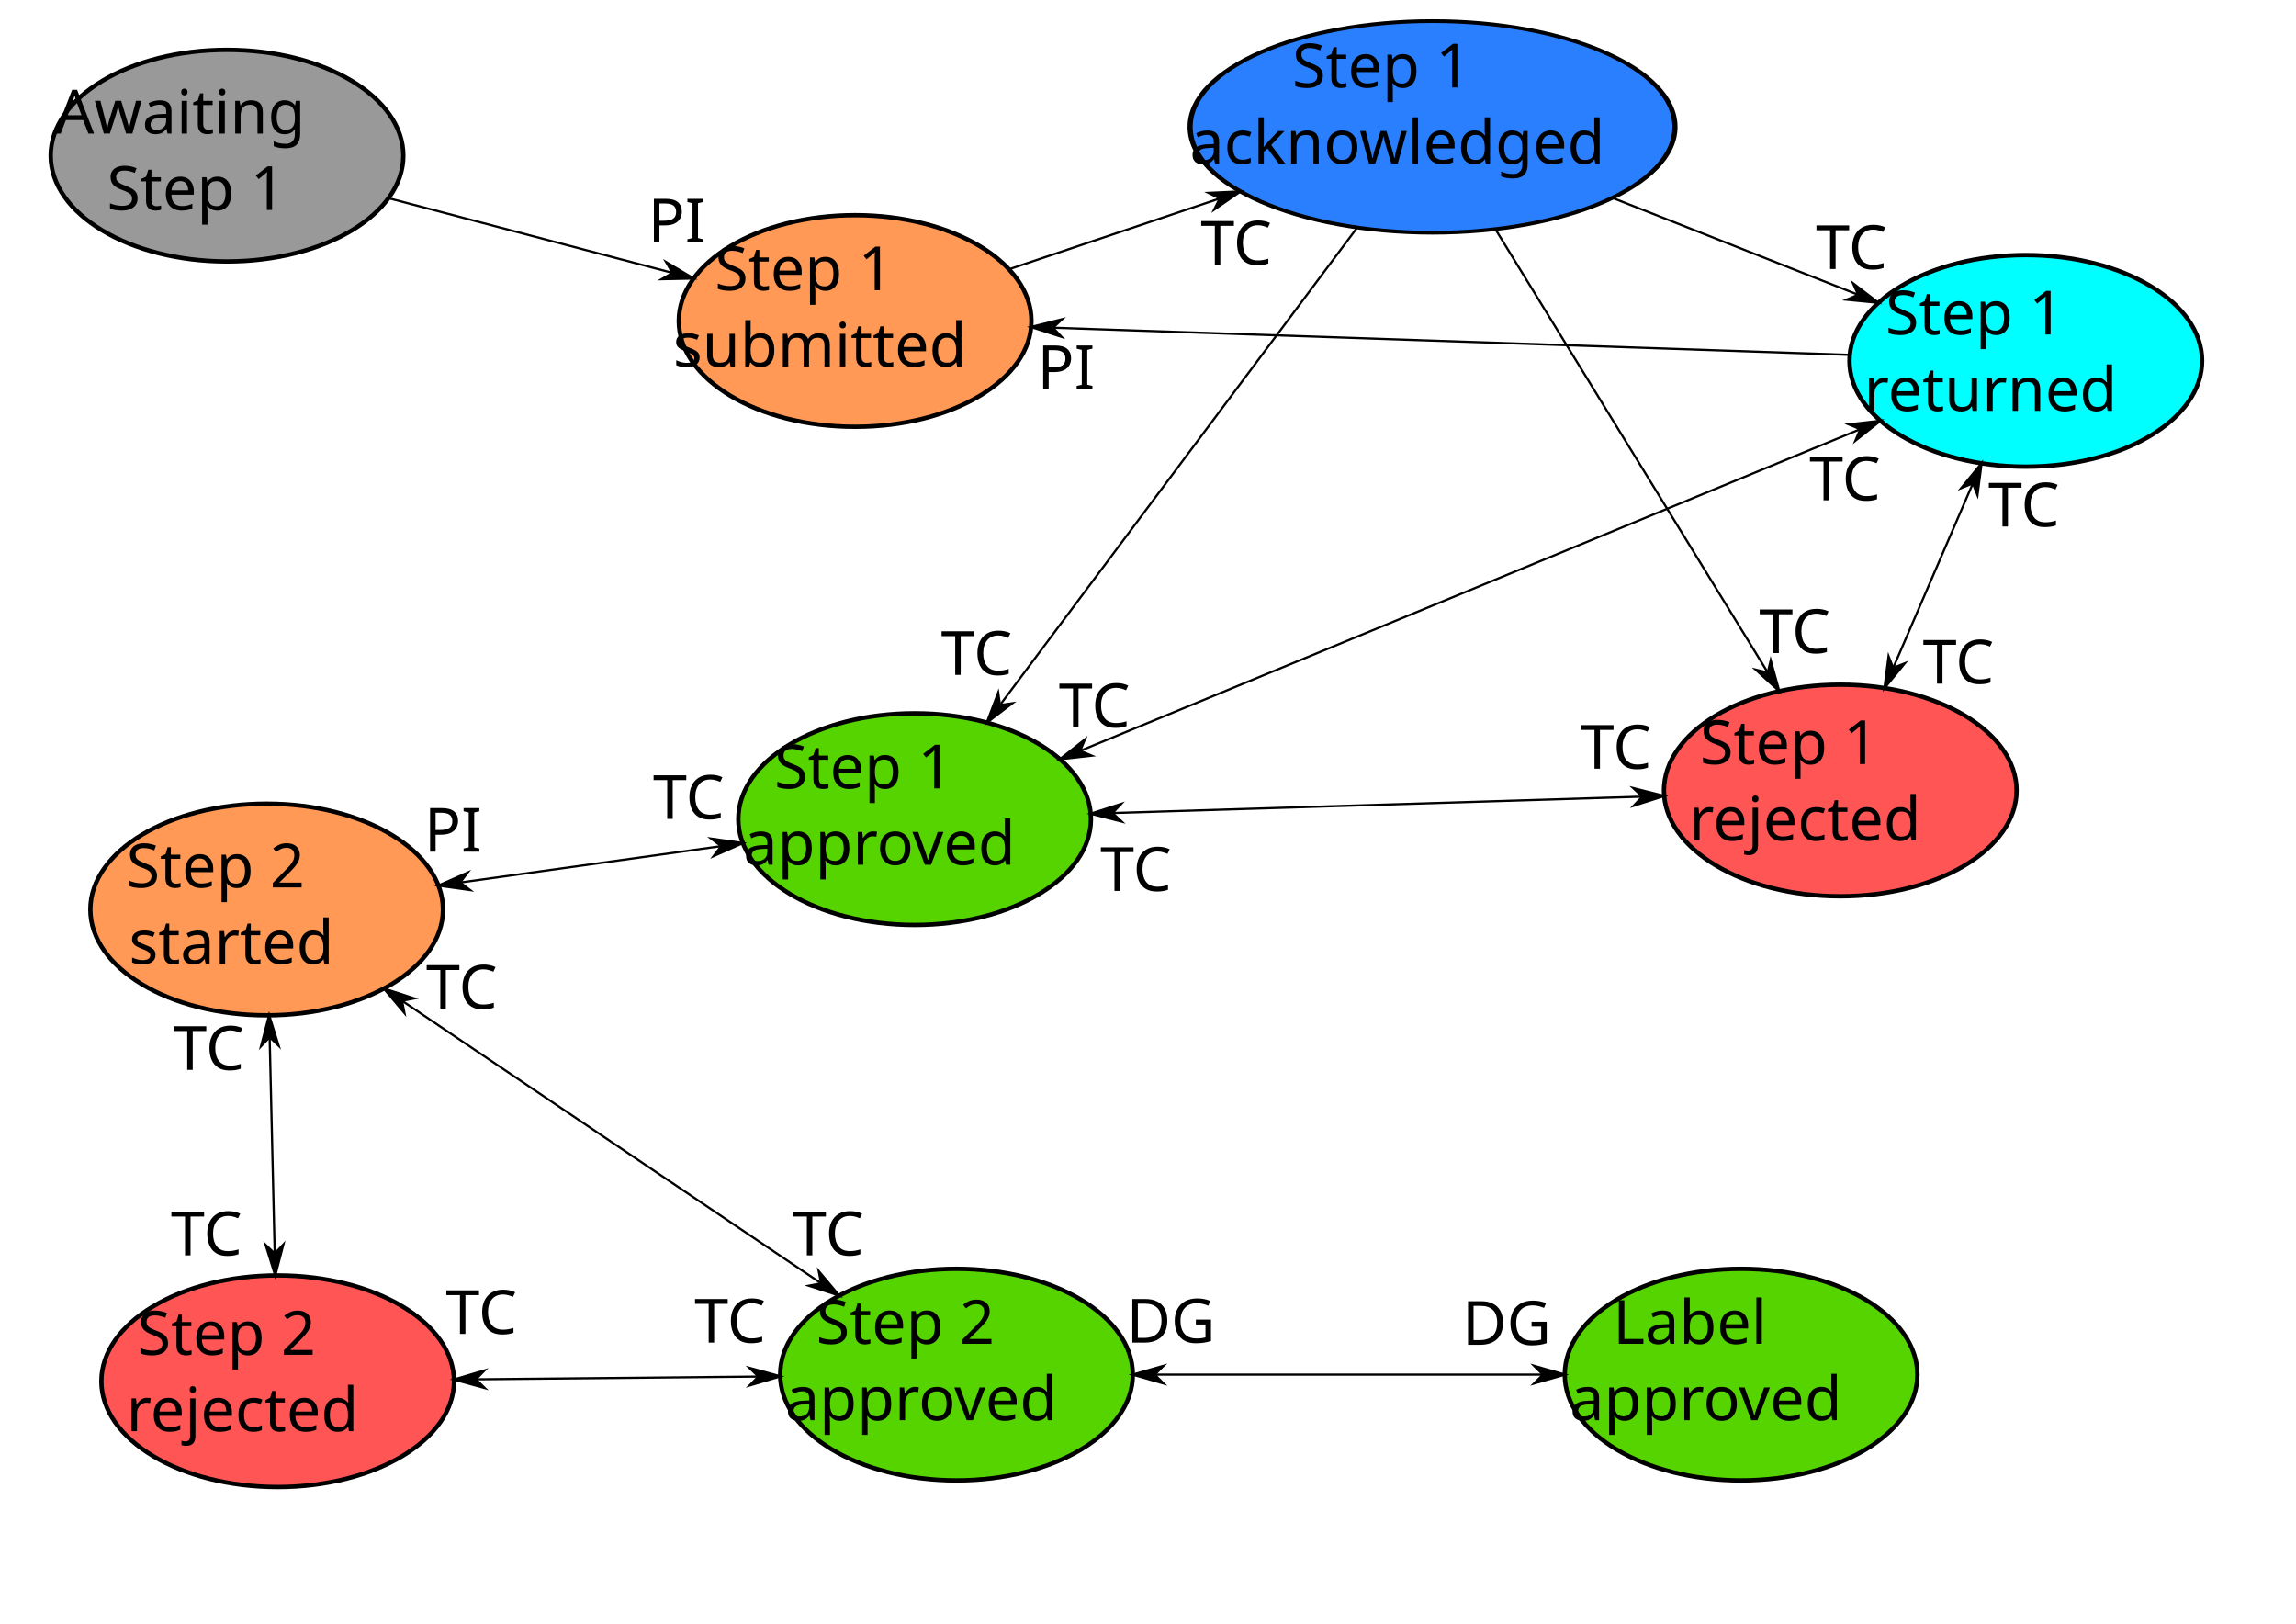
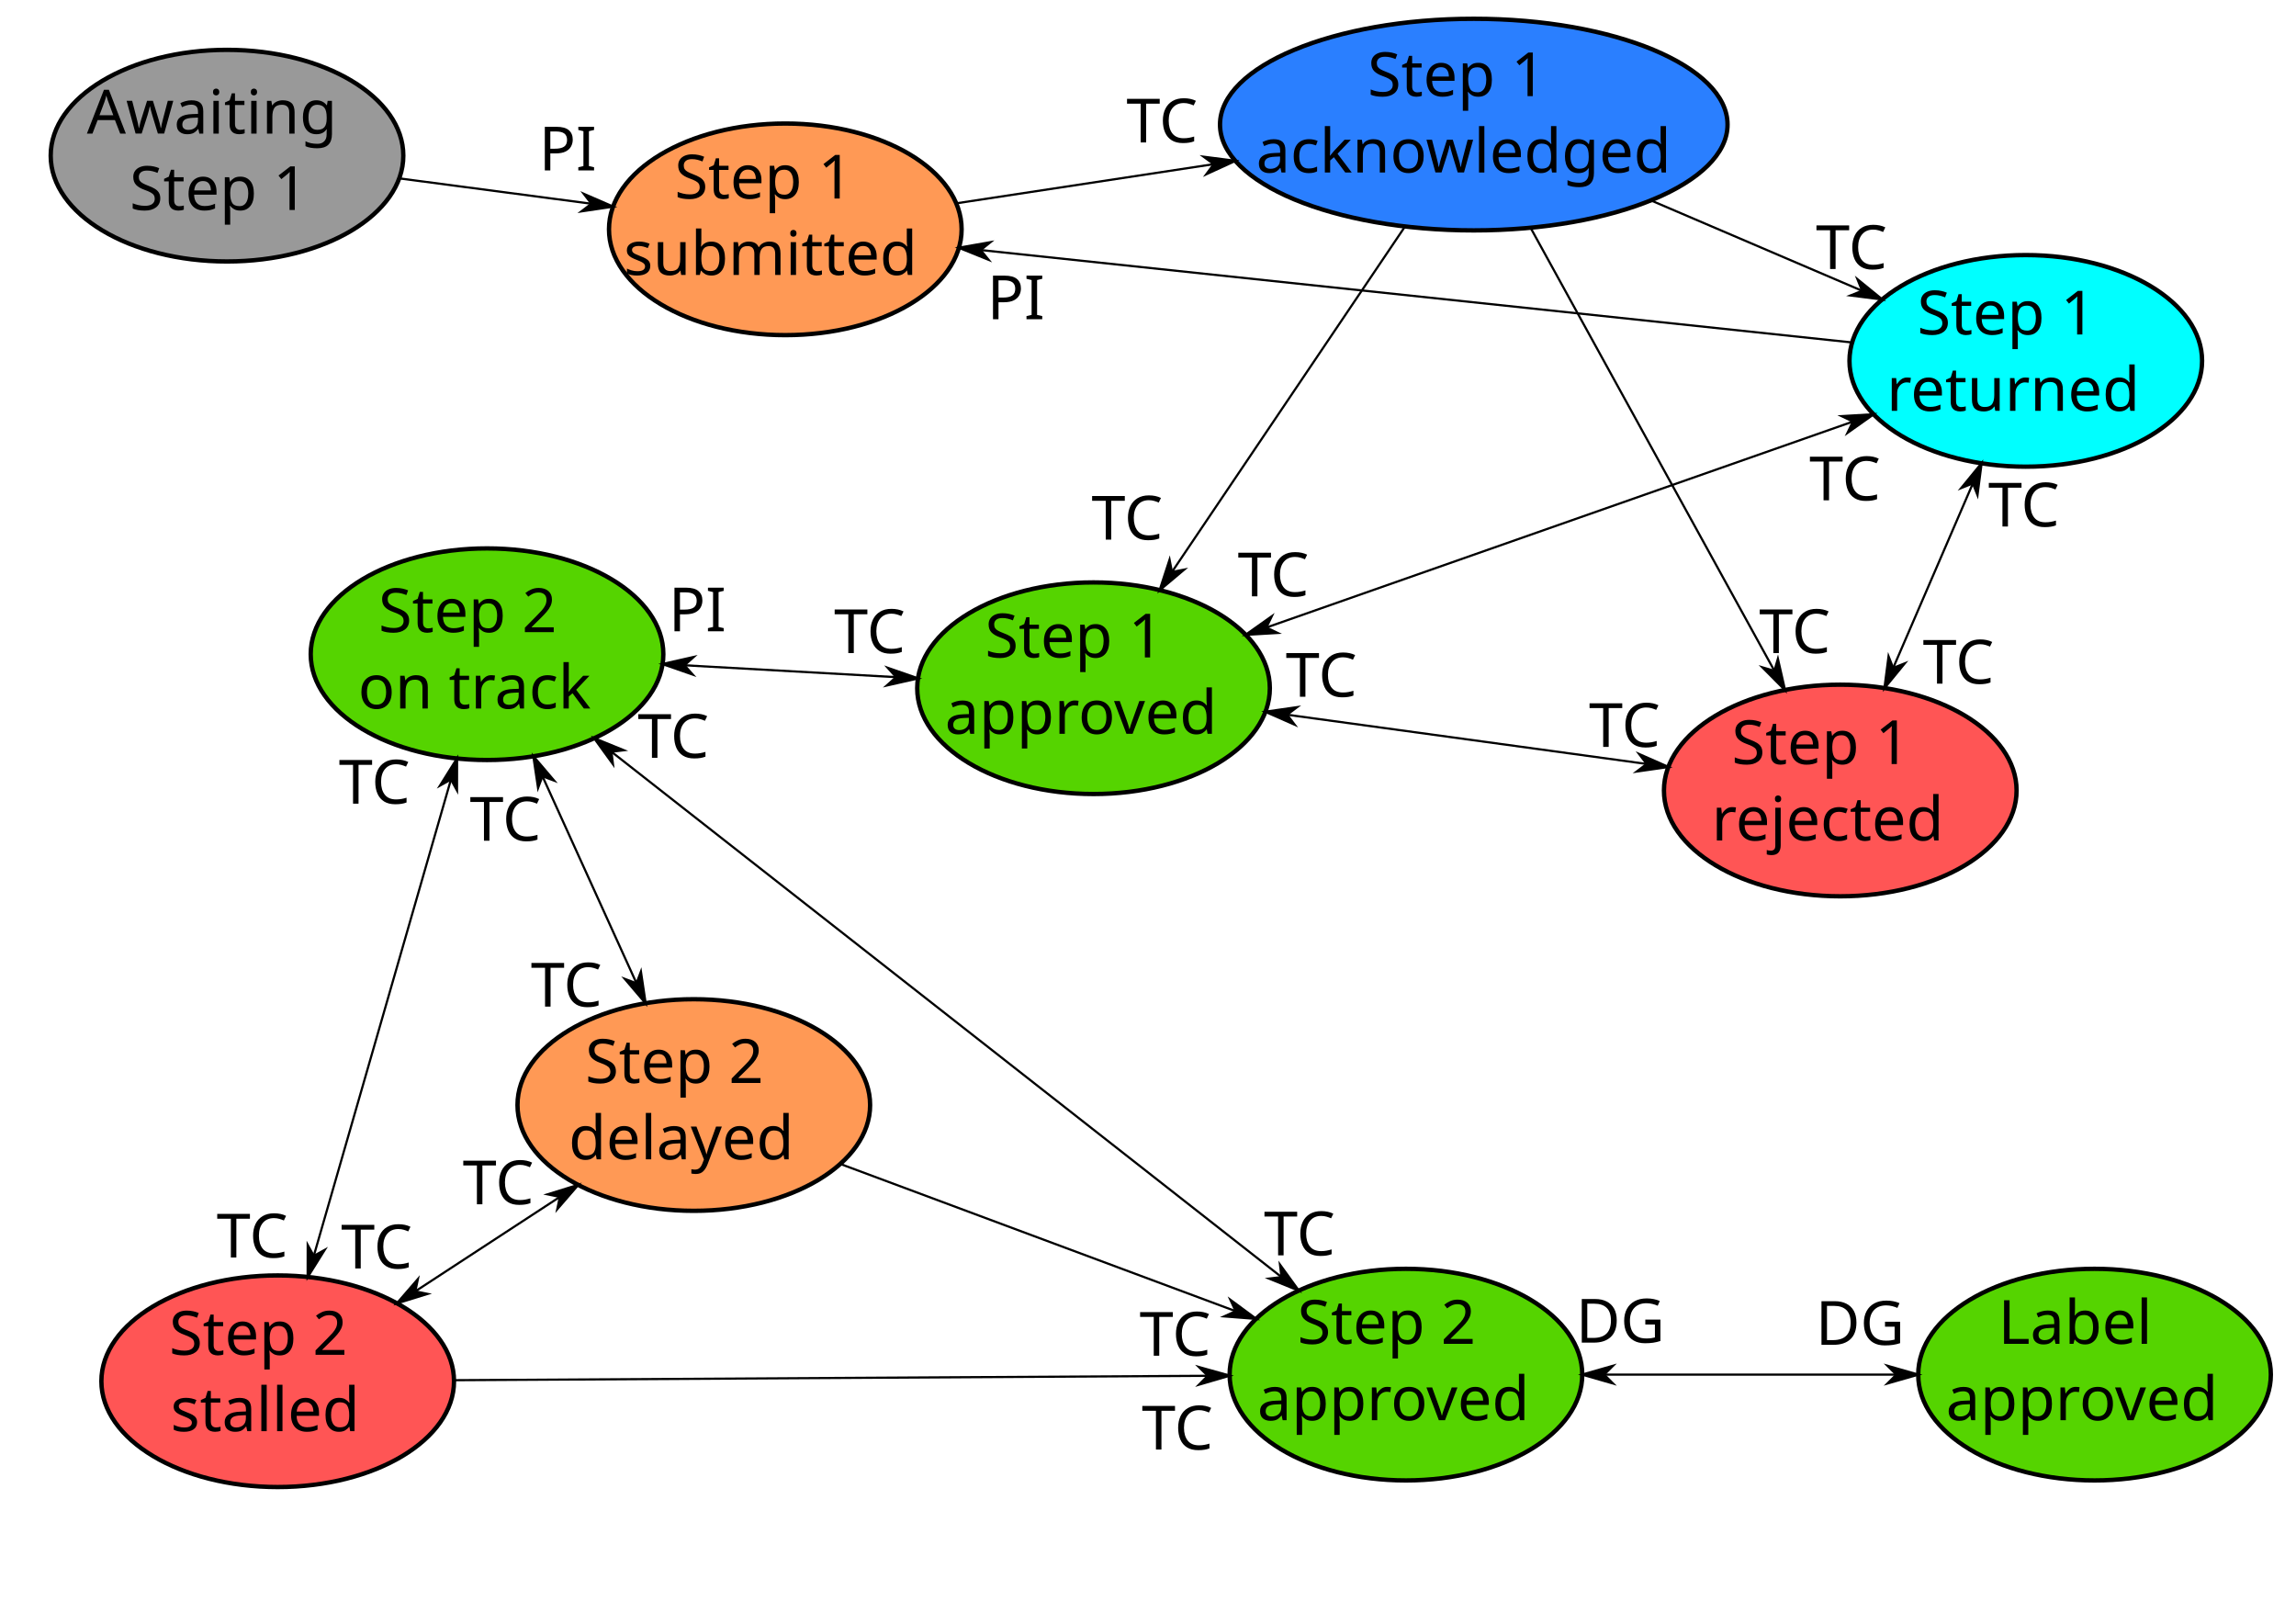
<svg xmlns="http://www.w3.org/2000/svg" width="1052.362" height="744.094" id="svg2" version="1.1">
  <defs id="defs4">
    <marker orient="auto" refY="0.0" refX="0.0" id="Arrow1Lstart" style="overflow:visible">
      <path id="path3986" d="M 0.0,0.0 L 5.0,-5.0 L -12.5,0.0 L 5.0,5.0 L 0.0,0.0 z " style="fill-rule:evenodd;stroke:#000000;stroke-width:1.0pt" transform="scale(0.8) translate(12.5,0)" />
    </marker>
    <marker orient="auto" refY="0.0" refX="0.0" id="Arrow1Lend" style="overflow:visible;">
      <path id="path3989" d="M 0.0,0.0 L 5.0,-5.0 L -12.5,0.0 L 5.0,5.0 L 0.0,0.0 z " style="fill-rule:evenodd;stroke:#000000;stroke-width:1.0pt;" transform="scale(0.8) rotate(180) translate(12.5,0)" />
    </marker>
  </defs>
  <g id="layer1" transform="translate(0,-308.2677)">
    <path style="fill:#999999;fill-opacity:1;stroke:#000000;stroke-width:2;stroke-miterlimit:4;stroke-opacity:1;stroke-dasharray:none;stroke-dashoffset:0" id="path2985" d="m 251.528,129.922 c 0,26.779 -36.181,48.487 -80.812,48.487 -44.631,0 -80.812,-21.709 -80.812,-48.487 0,-26.779 36.181,-48.487 80.812,-48.487 44.631,0 80.812,21.709 80.812,48.487 z" transform="translate(-66.67007,249.6789)" />
-     <text xml:space="preserve" style="font-size:28px;font-style:normal;font-weight:normal;text-align:center;line-height:125%;letter-spacing:0px;word-spacing:0px;text-anchor:middle;fill:#000000;fill-opacity:1;stroke:none;font-family:Sans" x="108.091" y="369.499" id="text2987">
-       <tspan id="tspan2989" x="108.091" y="369.499">Awaiting</tspan>
-       <tspan x="108.091" y="404.499" id="tspan2991">Step 1</tspan>
+     <text xml:space="preserve" style="font-style:normal;font-weight:normal;line-height:0%;font-family:sans-serif;text-align:center;letter-spacing:0px;word-spacing:0px;text-anchor:middle;fill:#000000;fill-opacity:1;stroke:none" x="108.091" y="369.499" id="text2987">
+       <tspan id="tspan2989" x="108.091" y="369.499" style="font-size:28px;line-height:1.25;font-family:sans-serif">Awaiting</tspan>
+       <tspan x="108.091" y="404.499" id="tspan2991" style="font-size:28px;line-height:1.25;font-family:sans-serif">Step 1</tspan>
    </text>
-     <path style="fill:#ff9955;fill-opacity:1;stroke:#000000;stroke-width:2;stroke-miterlimit:4;stroke-opacity:1;stroke-dasharray:none;stroke-dashoffset:0" id="path2985-7" d="m 251.528,129.922 c 0,26.779 -36.181,48.487 -80.812,48.487 -44.631,0 -80.812,-21.709 -80.812,-48.487 0,-26.779 36.181,-48.487 80.812,-48.487 44.631,0 80.812,21.709 80.812,48.487 z" transform="translate(221.2234,325.4403)" />
-     <text xml:space="preserve" style="font-size:28px;font-style:normal;font-weight:normal;text-align:center;line-height:125%;letter-spacing:0px;word-spacing:0px;text-anchor:middle;fill:#000000;fill-opacity:1;stroke:none;font-family:Sans" x="393.985" y="441.261" id="text2987-8">
-       <tspan x="393.985" y="441.261" id="tspan2991-6">Step 1</tspan>
-       <tspan x="393.985" y="476.261" id="tspan3036">submitted</tspan>
+     <ellipse style="fill:#ff9955;fill-opacity:1;stroke:#000000;stroke-width:2;stroke-miterlimit:4;stroke-dasharray:none;stroke-dashoffset:0;stroke-opacity:1" id="path2985-7" cx="359.939" cy="413.362" rx="80.812" ry="48.487" />
+     <text xml:space="preserve" style="font-style:normal;font-weight:normal;line-height:0%;font-family:sans-serif;text-align:center;letter-spacing:0px;word-spacing:0px;text-anchor:middle;fill:#000000;fill-opacity:1;stroke:none" x="360.985" y="399.261" id="text2987-8">
+       <tspan x="360.985" y="399.261" id="tspan2991-6" style="font-size:28px;line-height:1.25;font-family:sans-serif">Step 1</tspan>
+       <tspan x="360.985" y="434.261" id="tspan3036" style="font-size:28px;line-height:1.25;font-family:sans-serif">submitted</tspan>
    </text>
    <path style="fill:#00ffff;fill-opacity:1;stroke:#000000;stroke-width:2;stroke-miterlimit:4;stroke-opacity:1;stroke-dasharray:none;stroke-dashoffset:0" id="path2985-7-6" d="m 251.528,129.922 c 0,26.779 -36.181,48.487 -80.812,48.487 -44.631,0 -80.812,-21.709 -80.812,-48.487 0,-26.779 36.181,-48.487 80.812,-48.487 44.631,0 80.812,21.709 80.812,48.487 z" transform="translate(757.7921,343.7246)" />
-     <text xml:space="preserve" style="font-size:28px;font-style:normal;font-weight:normal;text-align:center;line-height:125%;letter-spacing:0px;word-spacing:0px;text-anchor:middle;fill:#000000;fill-opacity:1;stroke:none;font-family:Sans" x="930.553" y="461.545" id="text2987-8-9">
-       <tspan x="930.553" y="461.545" id="tspan2991-6-6">Step 1</tspan>
-       <tspan x="930.553" y="496.545" id="tspan3036-6">returned</tspan>
+     <text xml:space="preserve" style="font-style:normal;font-weight:normal;line-height:0%;font-family:sans-serif;text-align:center;letter-spacing:0px;word-spacing:0px;text-anchor:middle;fill:#000000;fill-opacity:1;stroke:none" x="930.553" y="461.545" id="text2987-8-9">
+       <tspan x="930.553" y="461.545" id="tspan2991-6-6" style="font-size:28px;line-height:1.25;font-family:sans-serif">Step 1</tspan>
+       <tspan x="930.553" y="496.545" id="tspan3036-6" style="font-size:28px;line-height:1.25;font-family:sans-serif">returned</tspan>
    </text>
-     <path style="fill:#55d400;fill-opacity:1;stroke:#000000;stroke-width:2;stroke-miterlimit:4;stroke-opacity:1;stroke-dasharray:none;stroke-dashoffset:0" id="path2985-7-7" d="m 251.528,129.922 c 0,26.779 -36.181,48.487 -80.812,48.487 -44.631,0 -80.812,-21.709 -80.812,-48.487 0,-26.779 36.181,-48.487 80.812,-48.487 44.631,0 80.812,21.709 80.812,48.487 z" transform="translate(248.4975,553.7348)" />
-     <text xml:space="preserve" style="font-size:28px;font-style:normal;font-weight:normal;text-align:center;line-height:125%;letter-spacing:0px;word-spacing:0px;text-anchor:middle;fill:#000000;fill-opacity:1;stroke:none;font-family:Sans" x="421.259" y="669.555" id="text2987-8-4">
-       <tspan x="421.259" y="669.555" id="tspan2991-6-5">Step 1</tspan>
-       <tspan x="421.259" y="704.555" id="tspan3036-5">approved</tspan>
+     <ellipse style="fill:#55d400;fill-opacity:1;stroke:#000000;stroke-width:2;stroke-miterlimit:4;stroke-dasharray:none;stroke-dashoffset:0;stroke-opacity:1" id="path2985-7-7" cx="501.213" cy="623.656" rx="80.812" ry="48.487" />
+     <text xml:space="preserve" style="font-style:normal;font-weight:normal;line-height:0%;font-family:sans-serif;text-align:center;letter-spacing:0px;word-spacing:0px;text-anchor:middle;fill:#000000;fill-opacity:1;stroke:none" x="503.259" y="609.555" id="text2987-8-4">
+       <tspan x="503.259" y="609.555" id="tspan2991-6-5" style="font-size:28px;line-height:1.25;font-family:sans-serif">Step 1</tspan>
+       <tspan x="503.259" y="644.555" id="tspan3036-5" style="font-size:28px;line-height:1.25;font-family:sans-serif">approved</tspan>
    </text>
    <path style="fill:#ff5555;fill-opacity:1;stroke:#000000;stroke-width:2;stroke-miterlimit:4;stroke-opacity:1;stroke-dasharray:none;stroke-dashoffset:0" id="path2985-7-9" d="m 251.528,129.922 c 0,26.779 -36.181,48.487 -80.812,48.487 -44.631,0 -80.812,-21.709 -80.812,-48.487 0,-26.779 36.181,-48.487 80.812,-48.487 44.631,0 80.812,21.709 80.812,48.487 z" transform="translate(672.7616,540.6028)" />
-     <text xml:space="preserve" style="font-size:28px;font-style:normal;font-weight:normal;text-align:center;line-height:125%;letter-spacing:0px;word-spacing:0px;text-anchor:middle;fill:#000000;fill-opacity:1;stroke:none;font-family:Sans" x="845.523" y="658.423" id="text2987-8-7">
-       <tspan x="845.523" y="658.423" id="tspan2991-6-0">Step 1</tspan>
-       <tspan x="845.523" y="693.423" id="tspan3036-4">rejected</tspan>
+     <text xml:space="preserve" style="font-style:normal;font-weight:normal;line-height:0%;font-family:sans-serif;text-align:center;letter-spacing:0px;word-spacing:0px;text-anchor:middle;fill:#000000;fill-opacity:1;stroke:none" x="845.523" y="658.423" id="text2987-8-7">
+       <tspan x="845.523" y="658.423" id="tspan2991-6-0" style="font-size:28px;line-height:1.25;font-family:sans-serif">Step 1</tspan>
+       <tspan x="845.523" y="693.423" id="tspan3036-4" style="font-size:28px;line-height:1.25;font-family:sans-serif">rejected</tspan>
    </text>
-     <path style="fill:#ff9955;fill-opacity:1;stroke:#000000;stroke-width:2;stroke-miterlimit:4;stroke-opacity:1;stroke-dasharray:none;stroke-dashoffset:0" id="path2985-7-1" d="m 251.528,129.922 c 0,26.779 -36.181,48.487 -80.812,48.487 -44.631,0 -80.812,-21.709 -80.812,-48.487 0,-26.779 36.181,-48.487 80.812,-48.487 44.631,0 80.812,21.709 80.812,48.487 z" transform="translate(-48.48732,595.151)" />
-     <text xml:space="preserve" style="font-size:28px;font-style:normal;font-weight:normal;text-align:center;line-height:125%;letter-spacing:0px;word-spacing:0px;text-anchor:middle;fill:#000000;fill-opacity:1;stroke:none;font-family:Sans" x="124.274" y="714.971" id="text2987-8-5">
-       <tspan x="124.274" y="714.971" id="tspan2991-6-2">Step 2</tspan>
-       <tspan x="124.274" y="749.971" id="tspan3036-42">started</tspan>
+     <ellipse style="fill:#55d400;fill-opacity:1;stroke:#000000;stroke-width:2;stroke-miterlimit:4;stroke-dasharray:none;stroke-dashoffset:0;stroke-opacity:1" id="path2985-7-1" cx="223.228" cy="608.073" rx="80.812" ry="48.487" />
+     <text xml:space="preserve" style="font-style:normal;font-weight:normal;line-height:0%;font-family:sans-serif;text-align:center;letter-spacing:0px;word-spacing:0px;text-anchor:middle;fill:#000000;fill-opacity:1;stroke:none" x="225.274" y="597.971" id="text2987-8-5">
+       <tspan x="225.274" y="597.971" id="tspan2991-6-2" style="font-size:28px;line-height:1.25;font-family:sans-serif">Step 2</tspan>
+       <tspan x="225.274" y="632.971" id="tspan3036-42" style="font-size:28px;line-height:1.25;font-family:sans-serif">on track</tspan>
    </text>
-     <path style="fill:#2a7fff;fill-opacity:1;stroke:#000000;stroke-width:1.706;stroke-miterlimit:4;stroke-opacity:1;stroke-dasharray:none;stroke-dashoffset:0" id="path2985-7-0" d="m 251.528,129.922 c 0,26.779 -36.181,48.487 -80.812,48.487 -44.631,0 -80.812,-21.709 -80.812,-48.487 0,-26.779 36.181,-48.487 80.812,-48.487 44.631,0 80.812,21.709 80.812,48.487 z" transform="matrix(1.375,0,0,1,421.865,236.5062)" />
-     <text xml:space="preserve" style="font-size:28px;font-style:normal;font-weight:normal;text-align:center;line-height:125%;letter-spacing:0px;word-spacing:0px;text-anchor:middle;fill:#000000;fill-opacity:1;stroke:none;font-family:Sans" x="658.645" y="348.326" id="text2987-8-48">
-       <tspan x="658.645" y="348.326" id="tspan2991-6-8">Step 1</tspan>
-       <tspan x="658.645" y="383.326" id="tspan3036-62">acknowledged</tspan>
-     </text>
-     <path style="fill:#55d400;fill-opacity:1;stroke:#000000;stroke-width:2;stroke-miterlimit:4;stroke-opacity:1;stroke-dasharray:none;stroke-dashoffset:0" id="path2985-7-7-8" d="m 251.528,129.922 c 0,26.779 -36.181,48.487 -80.812,48.487 -44.631,0 -80.812,-21.709 -80.812,-48.487 0,-26.779 36.181,-48.487 80.812,-48.487 44.631,0 80.812,21.709 80.812,48.487 z" transform="translate(267.6904,808.2932)" />
-     <text xml:space="preserve" style="font-size:28px;font-style:normal;font-weight:normal;text-align:center;line-height:125%;letter-spacing:0px;word-spacing:0px;text-anchor:middle;fill:#000000;fill-opacity:1;stroke:none;font-family:Sans" x="440.452" y="924.113" id="text2987-8-4-4">
-       <tspan x="440.452" y="924.113" id="tspan2991-6-5-1">Step 2</tspan>
-       <tspan x="440.452" y="959.113" id="tspan3036-5-9">approved</tspan>
+     <ellipse style="fill:#55d400;fill-opacity:1;stroke:#000000;stroke-width:2;stroke-miterlimit:4;stroke-dasharray:none;stroke-dashoffset:0;stroke-opacity:1" id="path2985-7-7-8" cx="644.406" cy="938.215" rx="80.812" ry="48.487" />
+     <text xml:space="preserve" style="font-style:normal;font-weight:normal;line-height:0%;font-family:sans-serif;text-align:center;letter-spacing:0px;word-spacing:0px;text-anchor:middle;fill:#000000;fill-opacity:1;stroke:none" x="646.452" y="924.113" id="text2987-8-4-4">
+       <tspan x="646.452" y="924.113" id="tspan2991-6-5-1" style="font-size:28px;line-height:1.25;font-family:sans-serif">Step 2</tspan>
+       <tspan x="646.452" y="959.113" id="tspan3036-5-9" style="font-size:28px;line-height:1.25;font-family:sans-serif">approved</tspan>
    </text>
    <path style="fill:#ff5555;fill-opacity:1;stroke:#000000;stroke-width:2;stroke-miterlimit:4;stroke-opacity:1;stroke-dasharray:none;stroke-dashoffset:0" id="path2985-7-9-3" d="m 251.528,129.922 c 0,26.779 -36.181,48.487 -80.812,48.487 -44.631,0 -80.812,-21.709 -80.812,-48.487 0,-26.779 36.181,-48.487 80.812,-48.487 44.631,0 80.812,21.709 80.812,48.487 z" transform="translate(-43.43655,811.3237)" />
-     <text xml:space="preserve" style="font-size:28px;font-style:normal;font-weight:normal;text-align:center;line-height:125%;letter-spacing:0px;word-spacing:0px;text-anchor:middle;fill:#000000;fill-opacity:1;stroke:none;font-family:Sans" x="129.325" y="929.144" id="text2987-8-7-9">
-       <tspan x="129.325" y="929.144" id="tspan2991-6-0-6">Step 2</tspan>
-       <tspan x="129.325" y="964.144" id="tspan3036-4-9">rejected</tspan>
+     <text xml:space="preserve" style="font-style:normal;font-weight:normal;line-height:0%;font-family:sans-serif;text-align:center;letter-spacing:0px;word-spacing:0px;text-anchor:middle;fill:#000000;fill-opacity:1;stroke:none" x="129.325" y="929.144" id="text2987-8-7-9">
+       <tspan x="129.325" y="929.144" id="tspan2991-6-0-6" style="font-size:28px;line-height:1.25;font-family:sans-serif">Step 2</tspan>
+       <tspan x="129.325" y="964.144" id="tspan3036-4-9" style="font-size:28px;line-height:1.25;font-family:sans-serif">stalled</tspan>
    </text>
-     <path style="fill:#55d400;fill-opacity:1;stroke:#000000;stroke-width:2;stroke-miterlimit:4;stroke-opacity:1;stroke-dasharray:none;stroke-dashoffset:0" id="path2985-7-7-6" d="m 251.528,129.922 c 0,26.779 -36.181,48.487 -80.812,48.487 -44.631,0 -80.812,-21.709 -80.812,-48.487 0,-26.779 36.181,-48.487 80.812,-48.487 44.631,0 80.812,21.709 80.812,48.487 z" transform="translate(627.3047,808.2932)" />
-     <text xml:space="preserve" style="font-size:28px;font-style:normal;font-weight:normal;text-align:center;line-height:125%;letter-spacing:0px;word-spacing:0px;text-anchor:middle;fill:#000000;fill-opacity:1;stroke:none;font-family:Sans" x="800.066" y="924.113" id="text2987-8-4-7">
-       <tspan x="800.066" y="924.113" id="tspan2991-6-5-6">Label</tspan>
-       <tspan x="800.066" y="959.113" id="tspan3036-5-2">approved</tspan>
+     <ellipse style="fill:#55d400;fill-opacity:1;stroke:#000000;stroke-width:2;stroke-miterlimit:4;stroke-dasharray:none;stroke-dashoffset:0;stroke-opacity:1" id="path2985-7-7-6" cx="960.021" cy="938.215" rx="80.812" ry="48.487" />
+     <text xml:space="preserve" style="font-style:normal;font-weight:normal;line-height:0%;font-family:sans-serif;text-align:center;letter-spacing:0px;word-spacing:0px;text-anchor:middle;fill:#000000;fill-opacity:1;stroke:none" x="962.066" y="924.113" id="text2987-8-4-7">
+       <tspan x="962.066" y="924.113" id="tspan2991-6-5-6" style="font-size:28px;line-height:1.25;font-family:sans-serif">Label</tspan>
+       <tspan x="962.066" y="959.113" id="tspan3036-5-2" style="font-size:28px;line-height:1.25;font-family:sans-serif">approved</tspan>
    </text>
-     <path style="fill:none;stroke:#000000;stroke-width:1px;stroke-linecap:butt;stroke-linejoin:miter;stroke-opacity:1;marker-end:url(#Arrow1Lend)" d="m 178.071,399.081 139.842,36.801" id="path3212" />
-     <path style="fill:none;stroke:#000000;stroke-width:1px;stroke-linecap:butt;stroke-linejoin:miter;stroke-opacity:1;marker-start:url(#Arrow1Lstart);marker-end:none" d="m 472.624,458.111 375.2,12.785" id="path4426" />
-     <path style="fill:none;stroke:#000000;stroke-width:1px;stroke-linecap:butt;stroke-linejoin:miter;stroke-opacity:1;marker-start:url(#Arrow1Lstart);marker-end:url(#Arrow1Lend)" d="M 908.231,520.595 863.754,623.576" id="path4982" />
-     <path style="fill:none;stroke:#000000;stroke-width:1px;stroke-linecap:butt;stroke-linejoin:miter;stroke-opacity:1;marker-start:url(#Arrow1Lstart);marker-end:url(#Arrow1Lend)" d="M 485.82,656.191 861.901,501.112" id="path5538" />
-     <path style="fill:none;stroke:#000000;stroke-width:1px;stroke-linecap:butt;stroke-linejoin:miter;stroke-opacity:1;marker-start:url(#Arrow1Lstart);marker-end:url(#Arrow1Lend)" d="M 340.482,694.636 200.96,714.093" id="path5724" />
-     <path style="fill:none;stroke:#000000;stroke-width:1px;stroke-linecap:butt;stroke-linejoin:miter;stroke-opacity:1;marker-end:url(#Arrow1Lend)" d="M 462.459,123.397 568.557,87.745" id="path5910" transform="translate(0,308.2677)" />
-     <path style="fill:none;stroke:#000000;stroke-width:1px;stroke-linecap:butt;stroke-linejoin:miter;stroke-opacity:1;marker-end:url(#Arrow1Lend)" d="M 739.043,90.669 860.967,138.746" id="path6096" transform="translate(0,308.2677)" />
-     <path style="fill:none;stroke:#000000;stroke-width:1px;stroke-linecap:butt;stroke-linejoin:miter;stroke-opacity:1;marker-start:url(#Arrow1Lstart);marker-end:url(#Arrow1Lend)" d="m 499.92,372.891 262.85,-8.136" id="path6282" transform="translate(0,308.2677)" />
-     <path style="fill:none;stroke:#000000;stroke-width:1px;stroke-linecap:butt;stroke-linejoin:miter;stroke-opacity:1;marker-start:url(#Arrow1Lstart);marker-end:url(#Arrow1Lend)" d="m 123.361,465.288 2.785,119.207" id="path6468" transform="translate(0,308.2677)" />
-     <path style="fill:none;stroke:#000000;stroke-width:1px;stroke-linecap:butt;stroke-linejoin:miter;stroke-opacity:1;marker-start:url(#Arrow1Lstart);marker-end:url(#Arrow1Lend)" d="m 208.081,632.191 149.523,-1.456" id="path6654" transform="translate(0,308.2677)" />
-     <path style="fill:none;stroke:#000000;stroke-width:1px;stroke-linecap:butt;stroke-linejoin:miter;stroke-opacity:1;marker-start:url(#Arrow1Lstart);marker-end:url(#Arrow1Lend)" d="m 519.218,629.947 197.99,-1e-5" id="path7024" transform="translate(0,308.2677)" />
-     <path style="fill:none;stroke:#000000;stroke-width:1px;stroke-linecap:butt;stroke-linejoin:miter;stroke-opacity:1;marker-start:url(#Arrow1Lstart);marker-end:url(#Arrow1Lend)" d="m 175.957,453.024 208.721,140.703" id="path7394" transform="translate(0,308.2677)" />
-     <path style="fill:none;stroke:#000000;stroke-width:1px;stroke-linecap:butt;stroke-linejoin:miter;stroke-opacity:1;marker-end:url(#Arrow1Lend)" d="M 622.098,104.265 452.322,331.144" id="path7948" transform="translate(0,308.2677)" />
-     <path style="fill:none;stroke:#000000;stroke-width:1px;stroke-linecap:butt;stroke-linejoin:miter;stroke-opacity:1;marker-end:url(#Arrow1Lend)" d="M 685.387,105.005 815.513,316.751" id="path8134" transform="translate(0,308.2677)" />
-     <text xml:space="preserve" style="font-size:28px;font-style:normal;font-weight:normal;line-height:125%;letter-spacing:0px;word-spacing:0px;fill:#000000;fill-opacity:1;stroke:none;font-family:Sans" x="297" y="419.362" id="text8688">
-       <tspan id="tspan8690" x="297" y="419.362">PI</tspan>
+     <path style="fill:none;stroke:#000000;stroke-width:1px;stroke-linecap:butt;stroke-linejoin:miter;stroke-opacity:1;marker-end:url(#Arrow1Lend)" d="m 182.971,390.014 98.043,12.935" id="path3212" />
+     <path style="fill:none;stroke:#000000;stroke-width:1px;stroke-linecap:butt;stroke-linejoin:miter;stroke-opacity:1;marker-start:url(#Arrow1Lstart);marker-end:none" d="m 439.517,421.8 409.412,43.409" id="path4426" />
+     <path style="fill:none;stroke:#000000;stroke-width:1px;stroke-linecap:butt;stroke-linejoin:miter;stroke-opacity:1;marker-start:url(#Arrow1Lstart);marker-end:url(#Arrow1Lend)" d="M 908.236,520.582 863.749,623.588" id="path4982" />
+     <path style="fill:none;stroke:#000000;stroke-width:1px;stroke-linecap:butt;stroke-linejoin:miter;stroke-opacity:1;marker-start:url(#Arrow1Lstart);marker-end:url(#Arrow1Lend)" d="M 570.962,599.17 858.759,498.133" id="path5538" />
+     <path style="fill:none;stroke:#000000;stroke-width:1px;stroke-linecap:butt;stroke-linejoin:miter;stroke-opacity:1;marker-start:url(#Arrow1Lstart);marker-end:url(#Arrow1Lend)" d="M 420.753,619.146 303.689,612.583" id="path5724" />
+     <path style="display:inline;fill:none;stroke:#000000;stroke-width:1px;stroke-linecap:butt;stroke-linejoin:miter;stroke-opacity:1;marker-end:url(#Arrow1Lend)" d="M 756.656,91.828 862.719,137.222" id="path6096" transform="translate(0,308.2677)" />
+     <path style="fill:none;stroke:#000000;stroke-width:1px;stroke-linecap:butt;stroke-linejoin:miter;stroke-opacity:1;marker-start:url(#Arrow1Lstart);marker-end:url(#Arrow1Lend)" d="m 579.998,326.177 184.694,25.291" id="path6282" transform="translate(0,308.2677)" />
+     <path style="fill:none;stroke:#000000;stroke-width:1px;stroke-linecap:butt;stroke-linejoin:miter;stroke-opacity:1;marker-start:url(#Arrow1Lstart);marker-end:url(#Arrow1Lend)" d="M 209.469,347.584 141.039,585.199" id="path6468" transform="translate(0,308.2677)" />
+     <path style="fill:none;stroke:#000000;stroke-width:1px;stroke-linecap:butt;stroke-linejoin:miter;stroke-opacity:1;marker-end:url(#Arrow1Lend)" d="m 208.087,632.504 355.512,-2.083" id="path6654" transform="translate(0,308.2677)" />
+     <path style="fill:none;stroke:#000000;stroke-width:1px;stroke-linecap:butt;stroke-linejoin:miter;stroke-opacity:1;marker-start:url(#Arrow1Lstart);marker-end:url(#Arrow1Lend)" d="m 725.218,938.215 153.99,0" id="path7024" />
+     <path style="fill:none;stroke:#000000;stroke-width:1px;stroke-linecap:butt;stroke-linejoin:miter;stroke-opacity:1;marker-start:url(#Arrow1Lstart);marker-end:url(#Arrow1Lend)" d="M 272.347,338.307 595.287,591.445" id="path7394" transform="translate(0,308.2677)" />
+     <path style="display:inline;fill:none;stroke:#000000;stroke-width:1px;stroke-linecap:butt;stroke-linejoin:miter;stroke-opacity:1;marker-end:url(#Arrow1Lend)" d="M 644.005,103.77 531.539,270.446" id="path7948" transform="translate(0,308.2677)" />
+     <path style="display:inline;fill:none;stroke:#000000;stroke-width:1px;stroke-linecap:butt;stroke-linejoin:miter;stroke-opacity:1;marker-end:url(#Arrow1Lend)" d="M 701.513,104.353 818.134,316.216" id="path8134" transform="translate(0,308.2677)" />
+     <text xml:space="preserve" style="font-style:normal;font-weight:normal;line-height:0%;font-family:sans-serif;letter-spacing:0px;word-spacing:0px;fill:#000000;fill-opacity:1;stroke:none" x="247" y="386.362" id="text8688">
+       <tspan id="tspan8690" x="247" y="386.362" style="font-size:28px;line-height:1.25;font-family:sans-serif">PI</tspan>
    </text>
-     <text xml:space="preserve" style="font-size:28px;font-style:normal;font-weight:normal;line-height:125%;letter-spacing:0px;word-spacing:0px;fill:#000000;fill-opacity:1;stroke:none;font-family:Sans" x="194.422" y="698.568" id="text8688-5">
-       <tspan id="tspan8690-2" x="194.422" y="698.568">PI</tspan>
+     <text xml:space="preserve" style="font-style:normal;font-weight:normal;line-height:0%;font-family:sans-serif;letter-spacing:0px;word-spacing:0px;fill:#000000;fill-opacity:1;stroke:none" x="306.422" y="597.568" id="text8688-5">
+       <tspan id="tspan8690-2" x="306.422" y="597.568" style="font-size:28px;line-height:1.25;font-family:sans-serif">PI</tspan>
    </text>
-     <text xml:space="preserve" style="font-size:28px;font-style:normal;font-weight:normal;line-height:125%;letter-spacing:0px;word-spacing:0px;fill:#000000;fill-opacity:1;stroke:none;font-family:Sans" x="475.422" y="486.568" id="text8688-1">
-       <tspan id="tspan8690-8" x="475.422" y="486.568">PI</tspan>
+     <text xml:space="preserve" style="font-style:normal;font-weight:normal;line-height:0%;font-family:sans-serif;letter-spacing:0px;word-spacing:0px;fill:#000000;fill-opacity:1;stroke:none" x="452.422" y="454.568" id="text8688-1">
+       <tspan id="tspan8690-8" x="452.422" y="454.568" style="font-size:28px;line-height:1.25;font-family:sans-serif">PI</tspan>
    </text>
-     <text xml:space="preserve" style="font-size:28px;font-style:normal;font-weight:normal;line-height:125%;letter-spacing:0px;word-spacing:0px;fill:#000000;fill-opacity:1;stroke:none;font-family:Sans" x="829.286" y="537.555" id="text8688-5-9-9">
-       <tspan id="tspan8690-2-0-8" x="829.286" y="537.555">TC</tspan>
+     <text xml:space="preserve" style="font-style:normal;font-weight:normal;line-height:0%;font-family:sans-serif;letter-spacing:0px;word-spacing:0px;fill:#000000;fill-opacity:1;stroke:none" x="829.286" y="537.555" id="text8688-5-9-9">
+       <tspan id="tspan8690-2-0-8" x="829.286" y="537.555" style="font-size:28px;line-height:1.25;font-family:sans-serif">TC</tspan>
    </text>
-     <text xml:space="preserve" style="font-size:28px;font-style:normal;font-weight:normal;line-height:125%;letter-spacing:0px;word-spacing:0px;fill:#000000;fill-opacity:1;stroke:none;font-family:Sans" x="832.286" y="431.555" id="text8688-5-9-03">
-       <tspan id="tspan8690-2-0-0" x="832.286" y="431.555">TC</tspan>
+     <text xml:space="preserve" style="font-style:normal;font-weight:normal;line-height:0%;font-family:sans-serif;letter-spacing:0px;word-spacing:0px;fill:#000000;fill-opacity:1;stroke:none" x="832.286" y="431.555" id="text8688-5-9-03">
+       <tspan id="tspan8690-2-0-0" x="832.286" y="431.555" style="font-size:28px;line-height:1.25;font-family:sans-serif">TC</tspan>
    </text>
-     <text xml:space="preserve" style="font-size:28px;font-style:normal;font-weight:normal;line-height:125%;letter-spacing:0px;word-spacing:0px;fill:#000000;fill-opacity:1;stroke:none;font-family:Sans" x="911.286" y="549.555" id="text8688-5-9-2">
-       <tspan id="tspan8690-2-0-9" x="911.286" y="549.555">TC</tspan>
+     <text xml:space="preserve" style="font-style:normal;font-weight:normal;line-height:0%;font-family:sans-serif;letter-spacing:0px;word-spacing:0px;fill:#000000;fill-opacity:1;stroke:none" x="911.286" y="549.555" id="text8688-5-9-2">
+       <tspan id="tspan8690-2-0-9" x="911.286" y="549.555" style="font-size:28px;line-height:1.25;font-family:sans-serif">TC</tspan>
    </text>
-     <text xml:space="preserve" style="font-size:28px;font-style:normal;font-weight:normal;line-height:125%;letter-spacing:0px;word-spacing:0px;fill:#000000;fill-opacity:1;stroke:none;font-family:Sans" x="881.286" y="621.555" id="text8688-5-9-01">
-       <tspan id="tspan8690-2-0-5" x="881.286" y="621.555">TC</tspan>
+     <text xml:space="preserve" style="font-style:normal;font-weight:normal;line-height:0%;font-family:sans-serif;letter-spacing:0px;word-spacing:0px;fill:#000000;fill-opacity:1;stroke:none" x="881.286" y="621.555" id="text8688-5-9-01">
+       <tspan id="tspan8690-2-0-5" x="881.286" y="621.555" style="font-size:28px;line-height:1.25;font-family:sans-serif">TC</tspan>
    </text>
-     <text xml:space="preserve" style="font-size:28px;font-style:normal;font-weight:normal;line-height:125%;letter-spacing:0px;word-spacing:0px;fill:#000000;fill-opacity:1;stroke:none;font-family:Sans" x="806.286" y="607.555" id="text8688-5-9-21">
-       <tspan id="tspan8690-2-0-1" x="806.286" y="607.555">TC</tspan>
+     <text xml:space="preserve" style="font-style:normal;font-weight:normal;line-height:0%;font-family:sans-serif;letter-spacing:0px;word-spacing:0px;fill:#000000;fill-opacity:1;stroke:none" x="806.286" y="607.555" id="text8688-5-9-21">
+       <tspan id="tspan8690-2-0-1" x="806.286" y="607.555" style="font-size:28px;line-height:1.25;font-family:sans-serif">TC</tspan>
    </text>
-     <text xml:space="preserve" style="font-size:28px;font-style:normal;font-weight:normal;line-height:125%;letter-spacing:0px;word-spacing:0px;fill:#000000;fill-opacity:1;stroke:none;font-family:Sans" x="724.286" y="660.555" id="text8688-5-9-6">
-       <tspan id="tspan8690-2-0-15" x="724.286" y="660.555">TC</tspan>
+     <text xml:space="preserve" style="font-style:normal;font-weight:normal;line-height:0%;font-family:sans-serif;letter-spacing:0px;word-spacing:0px;fill:#000000;fill-opacity:1;stroke:none" x="728.286" y="650.555" id="text8688-5-9-6">
+       <tspan id="tspan8690-2-0-15" x="728.286" y="650.555" style="font-size:28px;line-height:1.25;font-family:sans-serif">TC</tspan>
    </text>
-     <text xml:space="preserve" style="font-size:28px;font-style:normal;font-weight:normal;line-height:125%;letter-spacing:0px;word-spacing:0px;fill:#000000;fill-opacity:1;stroke:none;font-family:Sans" x="504.286" y="716.555" id="text8688-5-9-5">
-       <tspan id="tspan8690-2-0-94" x="504.286" y="716.555">TC</tspan>
+     <text xml:space="preserve" style="font-style:normal;font-weight:normal;line-height:0%;font-family:sans-serif;letter-spacing:0px;word-spacing:0px;fill:#000000;fill-opacity:1;stroke:none" x="589.286" y="627.555" id="text8688-5-9-5">
+       <tspan id="tspan8690-2-0-94" x="589.286" y="627.555" style="font-size:28px;line-height:1.25;font-family:sans-serif">TC</tspan>
    </text>
-     <text xml:space="preserve" style="font-size:28px;font-style:normal;font-weight:normal;line-height:125%;letter-spacing:0px;word-spacing:0px;fill:#000000;fill-opacity:1;stroke:none;font-family:Sans" x="485.286" y="641.555" id="text8688-5-9-3">
-       <tspan id="tspan8690-2-0-72" x="485.286" y="641.555">TC</tspan>
+     <text xml:space="preserve" style="font-style:normal;font-weight:normal;line-height:0%;font-family:sans-serif;letter-spacing:0px;word-spacing:0px;fill:#000000;fill-opacity:1;stroke:none" x="567.286" y="581.555" id="text8688-5-9-3">
+       <tspan id="tspan8690-2-0-72" x="567.286" y="581.555" style="font-size:28px;line-height:1.25;font-family:sans-serif">TC</tspan>
    </text>
-     <text xml:space="preserve" style="font-size:28px;font-style:normal;font-weight:normal;line-height:125%;letter-spacing:0px;word-spacing:0px;fill:#000000;fill-opacity:1;stroke:none;font-family:Sans" x="431.286" y="617.555" id="text8688-5-9-62">
-       <tspan id="tspan8690-2-0-4" x="431.286" y="617.555">TC</tspan>
+     <text xml:space="preserve" style="font-style:normal;font-weight:normal;line-height:0%;font-family:sans-serif;letter-spacing:0px;word-spacing:0px;fill:#000000;fill-opacity:1;stroke:none" x="500.286" y="555.555" id="text8688-5-9-62">
+       <tspan id="tspan8690-2-0-4" x="500.286" y="555.555" style="font-size:28px;line-height:1.25;font-family:sans-serif">TC</tspan>
    </text>
-     <text xml:space="preserve" style="font-size:28px;font-style:normal;font-weight:normal;line-height:125%;letter-spacing:0px;word-spacing:0px;fill:#000000;fill-opacity:1;stroke:none;font-family:Sans" x="195.286" y="770.555" id="text8688-5-9-7">
-       <tspan id="tspan8690-2-0-47" x="195.286" y="770.555">TC</tspan>
+     <text xml:space="preserve" style="font-style:normal;font-weight:normal;line-height:0%;font-family:sans-serif;letter-spacing:0px;word-spacing:0px;fill:#000000;fill-opacity:1;stroke:none" x="292.286" y="655.555" id="text8688-5-9-7">
+       <tspan id="tspan8690-2-0-47" x="292.286" y="655.555" style="font-size:28px;line-height:1.25;font-family:sans-serif">TC</tspan>
    </text>
-     <text xml:space="preserve" style="font-size:28px;font-style:normal;font-weight:normal;line-height:125%;letter-spacing:0px;word-spacing:0px;fill:#000000;fill-opacity:1;stroke:none;font-family:Sans" x="363.286" y="883.555" id="text8688-5-9-65">
-       <tspan id="tspan8690-2-0-77" x="363.286" y="883.555">TC</tspan>
+     <text xml:space="preserve" style="font-style:normal;font-weight:normal;line-height:0%;font-family:sans-serif;letter-spacing:0px;word-spacing:0px;fill:#000000;fill-opacity:1;stroke:none" x="579.286" y="883.555" id="text8688-5-9-65">
+       <tspan id="tspan8690-2-0-77" x="579.286" y="883.555" style="font-size:28px;line-height:1.25;font-family:sans-serif">TC</tspan>
    </text>
-     <text xml:space="preserve" style="font-size:28px;font-style:normal;font-weight:normal;line-height:125%;letter-spacing:0px;word-spacing:0px;fill:#000000;fill-opacity:1;stroke:none;font-family:Sans" x="79.286" y="798.555" id="text8688-5-9-57">
-       <tspan id="tspan8690-2-0-3" x="79.286" y="798.555">TC</tspan>
+     <text xml:space="preserve" style="font-style:normal;font-weight:normal;line-height:0%;font-family:sans-serif;letter-spacing:0px;word-spacing:0px;fill:#000000;fill-opacity:1;stroke:none" x="155.286" y="676.555" id="text8688-5-9-57">
+       <tspan id="tspan8690-2-0-3" x="155.286" y="676.555" style="font-size:28px;line-height:1.25;font-family:sans-serif">TC</tspan>
    </text>
-     <text xml:space="preserve" style="font-size:28px;font-style:normal;font-weight:normal;line-height:125%;letter-spacing:0px;word-spacing:0px;fill:#000000;fill-opacity:1;stroke:none;font-family:Sans" x="78.286" y="883.555" id="text8688-5-9-51">
-       <tspan id="tspan8690-2-0-2" x="78.286" y="883.555">TC</tspan>
+     <text xml:space="preserve" style="font-style:normal;font-weight:normal;line-height:0%;font-family:sans-serif;letter-spacing:0px;word-spacing:0px;fill:#000000;fill-opacity:1;stroke:none" x="99.286" y="884.555" id="text8688-5-9-51">
+       <tspan id="tspan8690-2-0-2" x="99.286" y="884.555" style="font-size:28px;line-height:1.25;font-family:sans-serif">TC</tspan>
    </text>
-     <text xml:space="preserve" style="font-size:28px;font-style:normal;font-weight:normal;line-height:125%;letter-spacing:0px;word-spacing:0px;fill:#000000;fill-opacity:1;stroke:none;font-family:Sans" x="204.286" y="919.555" id="text8688-5-9-74">
-       <tspan id="tspan8690-2-0-09" x="204.286" y="919.555">TC</tspan>
+     <text xml:space="preserve" style="font-style:normal;font-weight:normal;line-height:0%;font-family:sans-serif;letter-spacing:0px;word-spacing:0px;fill:#000000;fill-opacity:1;stroke:none" x="522.286" y="929.555" id="text8688-5-9-61">
+       <tspan id="tspan8690-2-0-59" x="522.286" y="929.555" style="font-size:28px;line-height:1.25;font-family:sans-serif">TC</tspan>
    </text>
-     <text xml:space="preserve" style="font-size:28px;font-style:normal;font-weight:normal;line-height:125%;letter-spacing:0px;word-spacing:0px;fill:#000000;fill-opacity:1;stroke:none;font-family:Sans" x="318.286" y="923.555" id="text8688-5-9-61">
-       <tspan id="tspan8690-2-0-59" x="318.286" y="923.555">TC</tspan>
+     <text xml:space="preserve" style="font-style:normal;font-weight:normal;line-height:0%;font-family:sans-serif;letter-spacing:0px;word-spacing:0px;fill:#000000;fill-opacity:1;stroke:none" x="382.286" y="607.555" id="text8688-5-9-7-6">
+       <tspan id="tspan8690-2-0-47-3" x="382.286" y="607.555" style="font-size:28px;line-height:1.25;font-family:sans-serif">TC</tspan>
    </text>
-     <text xml:space="preserve" style="font-size:28px;font-style:normal;font-weight:normal;line-height:125%;letter-spacing:0px;word-spacing:0px;fill:#000000;fill-opacity:1;stroke:none;font-family:Sans" x="299.286" y="683.555" id="text8688-5-9-7-6">
-       <tspan id="tspan8690-2-0-47-3" x="299.286" y="683.555">TC</tspan>
+     <text xml:space="preserve" style="font-style:normal;font-weight:normal;line-height:0%;font-family:sans-serif;letter-spacing:0px;word-spacing:0px;fill:#000000;fill-opacity:1;stroke:none" x="722.286" y="923.555" id="text8688-5-9-65-2">
+       <tspan id="tspan8690-2-0-77-8" x="722.286" y="923.555" style="font-size:28px;line-height:1.25;font-family:sans-serif">DG</tspan>
    </text>
-     <text xml:space="preserve" style="font-size:28px;font-style:normal;font-weight:normal;line-height:125%;letter-spacing:0px;word-spacing:0px;fill:#000000;fill-opacity:1;stroke:none;font-family:Sans" x="516.286" y="923.555" id="text8688-5-9-65-2">
-       <tspan id="tspan8690-2-0-77-8" x="516.286" y="923.555">DG</tspan>
+     <text xml:space="preserve" style="font-style:normal;font-weight:normal;line-height:0%;font-family:sans-serif;letter-spacing:0px;word-spacing:0px;fill:#000000;fill-opacity:1;stroke:none" x="832.152" y="924.555" id="text8688-5-9-65-2-5">
+       <tspan id="tspan8690-2-0-77-8-5" x="832.152" y="924.555" style="font-size:28px;line-height:1.25;font-family:sans-serif">DG</tspan>
    </text>
-     <text xml:space="preserve" style="font-size:28px;font-style:normal;font-weight:normal;line-height:125%;letter-spacing:0px;word-spacing:0px;fill:#000000;fill-opacity:1;stroke:none;font-family:Sans" x="670.152" y="924.555" id="text8688-5-9-65-2-5">
-       <tspan id="tspan8690-2-0-77-8-5" x="670.152" y="924.555">DG</tspan>
+     <text xml:space="preserve" style="font-style:normal;font-weight:normal;line-height:0%;font-family:sans-serif;letter-spacing:0px;word-spacing:0px;fill:#000000;fill-opacity:1;stroke:none" x="516.286" y="373.555" id="text8688-5-9-65-3">
+       <tspan id="tspan8690-2-0-77-1" x="516.286" y="373.555" style="font-size:28px;line-height:1.25;font-family:sans-serif">TC</tspan>
    </text>
-     <text xml:space="preserve" style="font-size:28px;font-style:normal;font-weight:normal;line-height:125%;letter-spacing:0px;word-spacing:0px;fill:#000000;fill-opacity:1;stroke:none;font-family:Sans" x="550.286" y="429.555" id="text8688-5-9-65-3">
-       <tspan id="tspan8690-2-0-77-1" x="550.286" y="429.555">TC</tspan>
+     <ellipse style="fill:#ff9955;fill-opacity:1;stroke:#000000;stroke-width:2;stroke-miterlimit:4;stroke-dasharray:none;stroke-dashoffset:0;stroke-opacity:1" id="path2985-7-1-3" cx="318" cy="814.667" rx="80.812" ry="48.487" />
+     <text xml:space="preserve" style="font-style:normal;font-weight:normal;line-height:0%;font-family:sans-serif;text-align:center;letter-spacing:0px;word-spacing:0px;text-anchor:middle;fill:#000000;fill-opacity:1;stroke:none" x="320.046" y="804.565" id="text2987-8-5-6">
+       <tspan x="320.046" y="804.565" id="tspan2991-6-2-7" style="font-size:28px;line-height:1.25;font-family:sans-serif">Step 2</tspan>
+       <tspan x="320.046" y="839.565" id="tspan3036-42-5" style="font-size:28px;line-height:1.25;font-family:sans-serif">delayed</tspan>
+     </text>
+     <text xml:space="preserve" style="font-style:normal;font-weight:normal;line-height:0%;font-family:sans-serif;letter-spacing:0px;word-spacing:0px;fill:#000000;fill-opacity:1;stroke:none" x="212.058" y="860.149" id="text8688-5-9-57-3">
+       <tspan id="tspan8690-2-0-3-5" x="212.058" y="860.149" style="font-size:28px;line-height:1.25;font-family:sans-serif">TC</tspan>
+     </text>
+     <path style="fill:none;fill-rule:evenodd;stroke:#000000;stroke-width:1px;stroke-linecap:butt;stroke-linejoin:miter;stroke-opacity:1" d="m 660.599,362.428 v 0" id="path4716" />
+     <path style="fill:none;fill-rule:evenodd;stroke:#000000;stroke-width:1px;stroke-linecap:butt;stroke-linejoin:miter;stroke-opacity:1;marker-start:url(#Arrow1Lstart);marker-end:url(#Arrow1Lend)" d="m 244.482,654.852 51.42,113.176" id="path945" />
+     <path style="fill:none;fill-rule:evenodd;stroke:#000000;stroke-width:1px;stroke-linecap:butt;stroke-linejoin:miter;stroke-opacity:1;marker-start:url(#Arrow1Lstart);marker-end:url(#Arrow1Lend)" d="m 265.015,851.277 -83.069,54.261" id="path949" />
+     <path style="fill:none;fill-rule:evenodd;stroke:#000000;stroke-width:1px;stroke-linecap:butt;stroke-linejoin:miter;stroke-opacity:1;marker-end:url(#Arrow1Lend)" d="m 385.127,841.664 190.618,70.983" id="path951" />
+     <ellipse style="fill:#2a7fff;fill-opacity:1;stroke:#000000;stroke-width:2;stroke-miterlimit:4;stroke-dasharray:none;stroke-dashoffset:0;stroke-opacity:1" id="path2985-7-3" cx="675.5" cy="365.362" rx="116.312" ry="48.487" />
+     <path style="fill:none;fill-rule:evenodd;stroke:#000000;stroke-width:1px;stroke-linecap:butt;stroke-linejoin:miter;stroke-opacity:1;marker-end:url(#Arrow1Lend)" d="M 438.272,401.447 566.236,381.982" id="path1010" />
+     <text xml:space="preserve" style="font-style:normal;font-weight:normal;line-height:0%;font-family:sans-serif;text-align:center;letter-spacing:0px;word-spacing:0px;text-anchor:middle;fill:#000000;fill-opacity:1;stroke:none" x="678.645" y="352.326" id="text2987-8-48">
+       <tspan x="678.645" y="352.326" id="tspan2991-6-8" style="font-size:28px;line-height:1.25;font-family:sans-serif">Step 1</tspan>
+       <tspan x="678.645" y="387.326" id="tspan3036-62" style="font-size:28px;line-height:1.25;font-family:sans-serif">acknowledged</tspan>
+     </text>
+     <text xml:space="preserve" style="font-style:normal;font-weight:normal;line-height:0%;font-family:sans-serif;letter-spacing:0px;word-spacing:0px;fill:#000000;fill-opacity:1;stroke:none" x="243.293" y="769.555" id="text8688-5-9-57-6">
+       <tspan id="tspan8690-2-0-3-7" x="243.293" y="769.555" style="font-size:28px;line-height:1.25;font-family:sans-serif">TC</tspan>
+     </text>
+     <text xml:space="preserve" style="font-style:normal;font-weight:normal;line-height:0%;font-family:sans-serif;letter-spacing:0px;word-spacing:0px;fill:#000000;fill-opacity:1;stroke:none" x="215.293" y="693.555" id="text8688-5-9-57-5">
+       <tspan id="tspan8690-2-0-3-3" x="215.293" y="693.555" style="font-size:28px;line-height:1.25;font-family:sans-serif">TC</tspan>
+     </text>
+     <text xml:space="preserve" style="font-style:normal;font-weight:normal;line-height:0%;font-family:sans-serif;letter-spacing:0px;word-spacing:0px;fill:#000000;fill-opacity:1;stroke:none" x="523.293" y="972.555" id="text8688-5-9-57-56">
+       <tspan id="tspan8690-2-0-3-2" x="523.293" y="972.555" style="font-size:28px;line-height:1.25;font-family:sans-serif">TC</tspan>
+     </text>
+     <text xml:space="preserve" style="font-style:normal;font-weight:normal;line-height:0%;font-family:sans-serif;letter-spacing:0px;word-spacing:0px;fill:#000000;fill-opacity:1;stroke:none" x="156.293" y="889.555" id="text8688-5-9-57-3-9">
+       <tspan id="tspan8690-2-0-3-5-1" x="156.293" y="889.555" style="font-size:28px;line-height:1.25;font-family:sans-serif">TC</tspan>
    </text>
  </g>
</svg>
